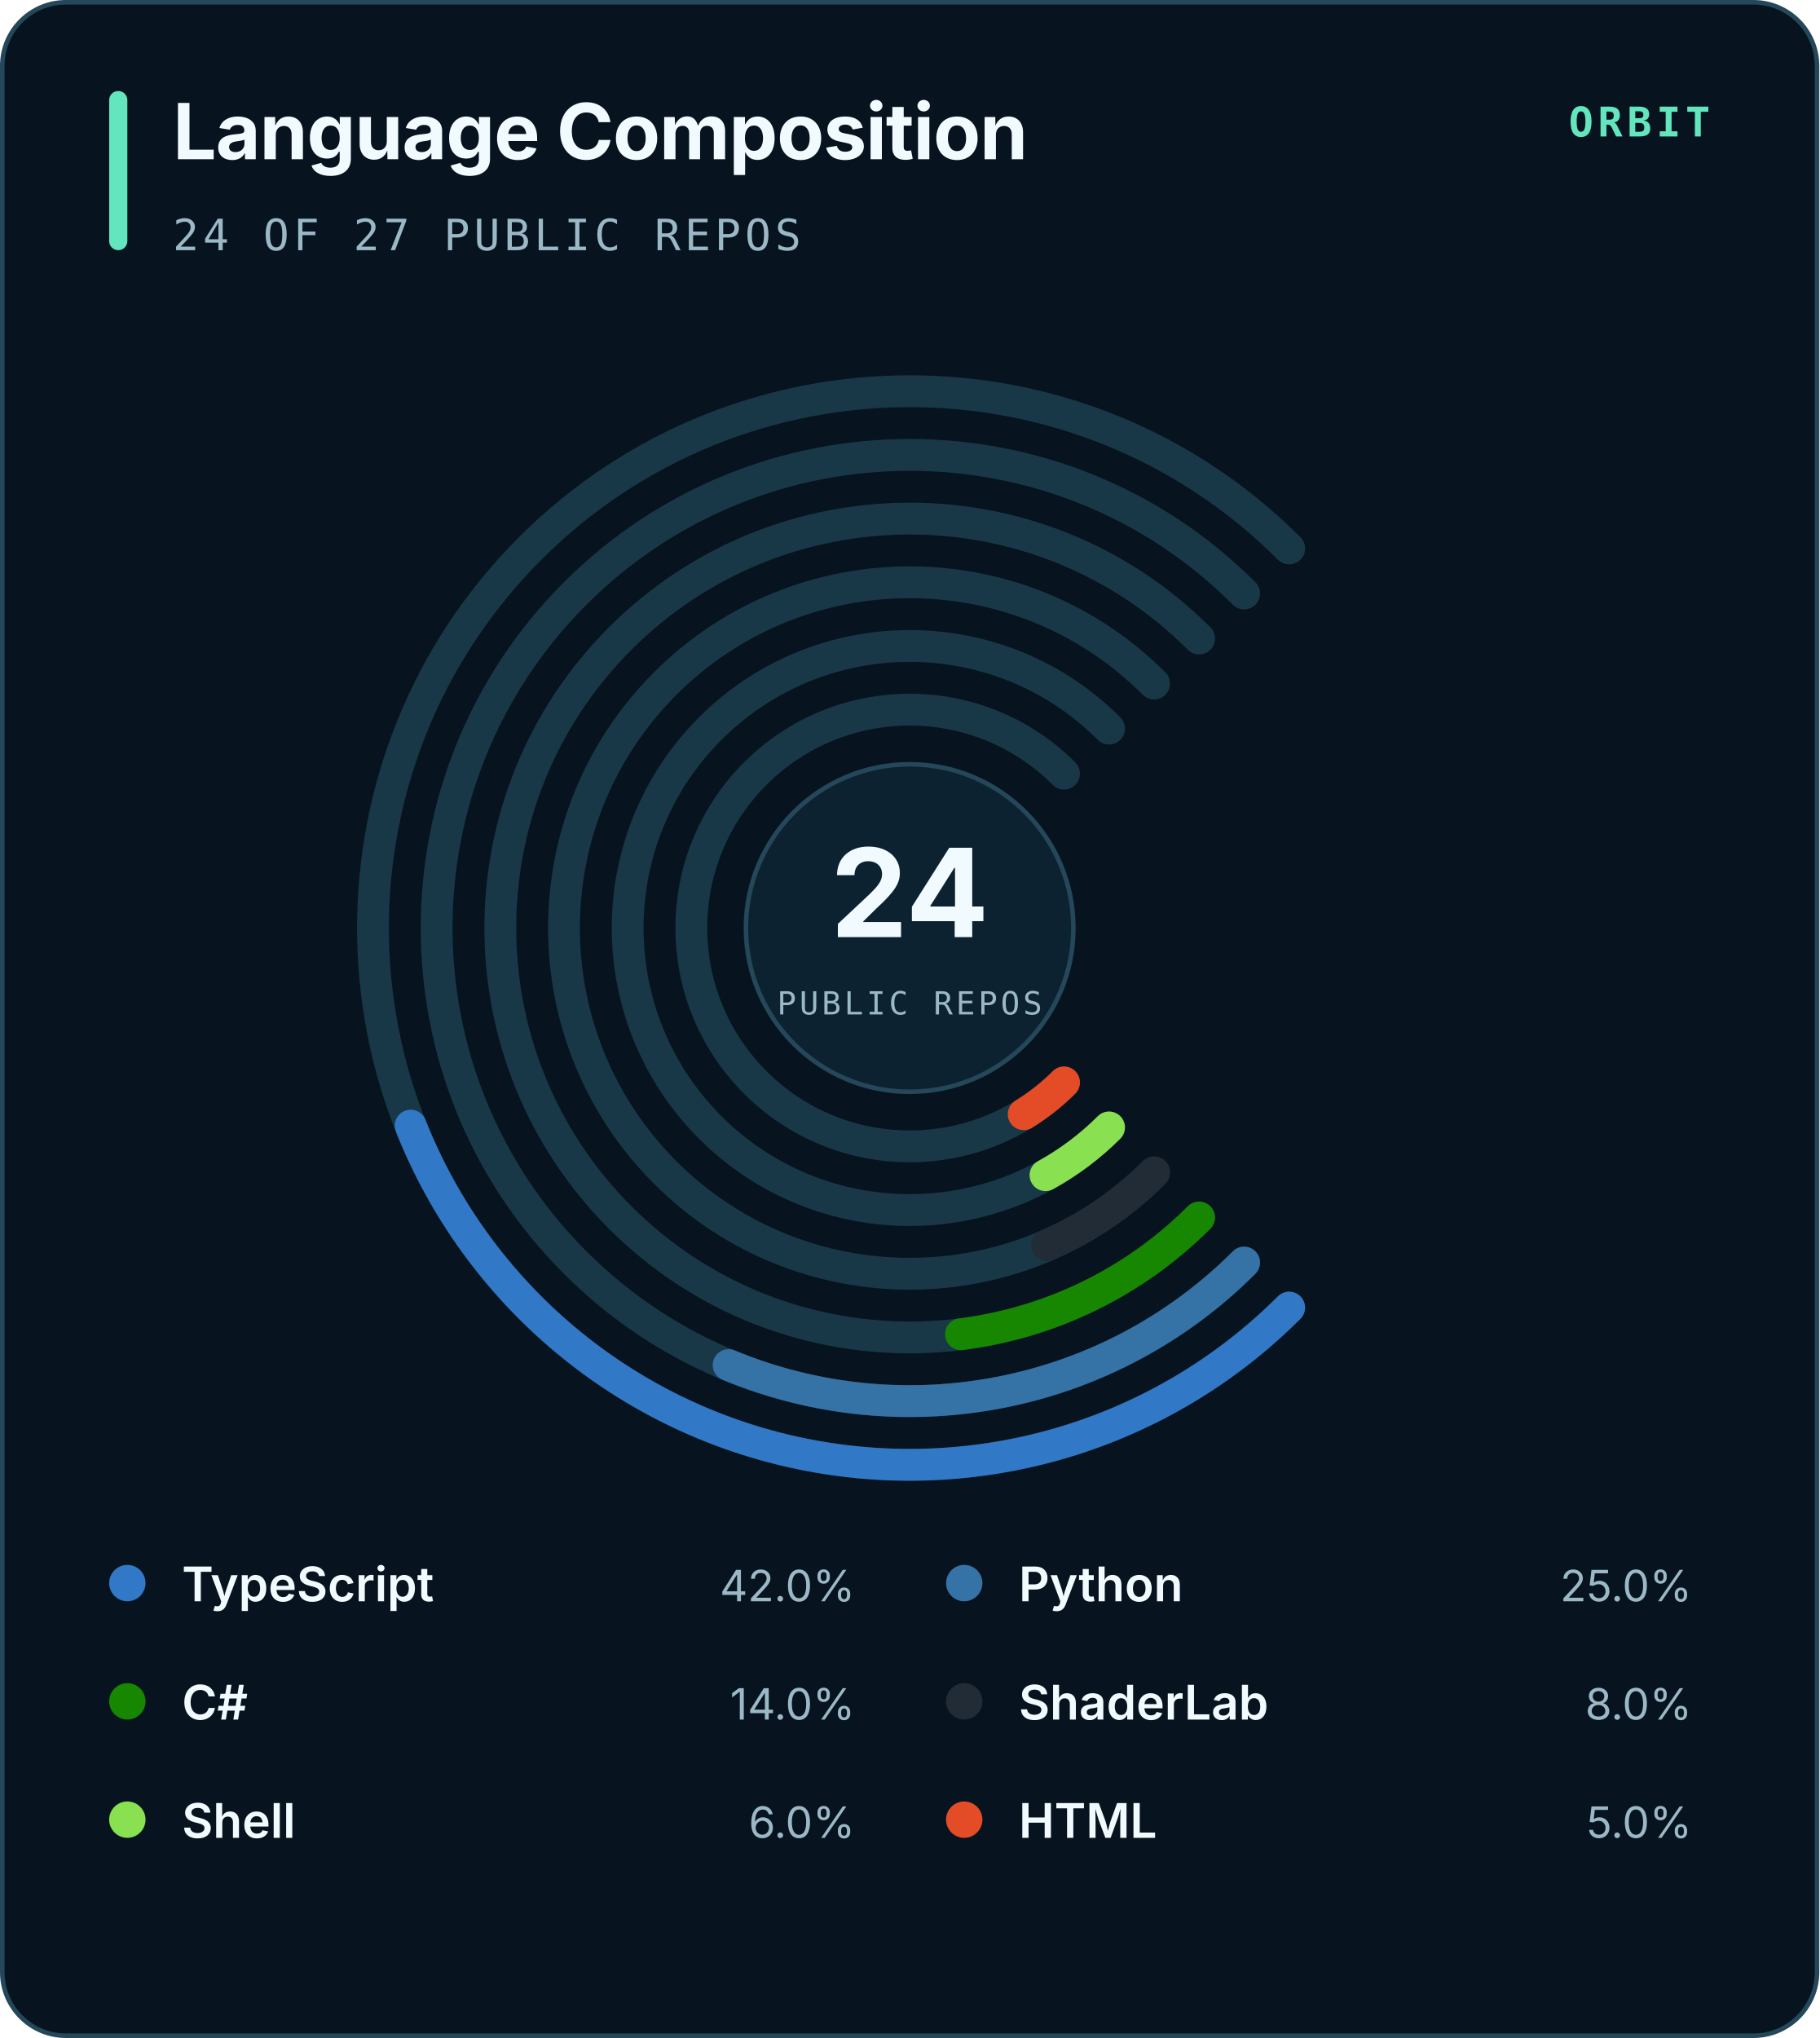
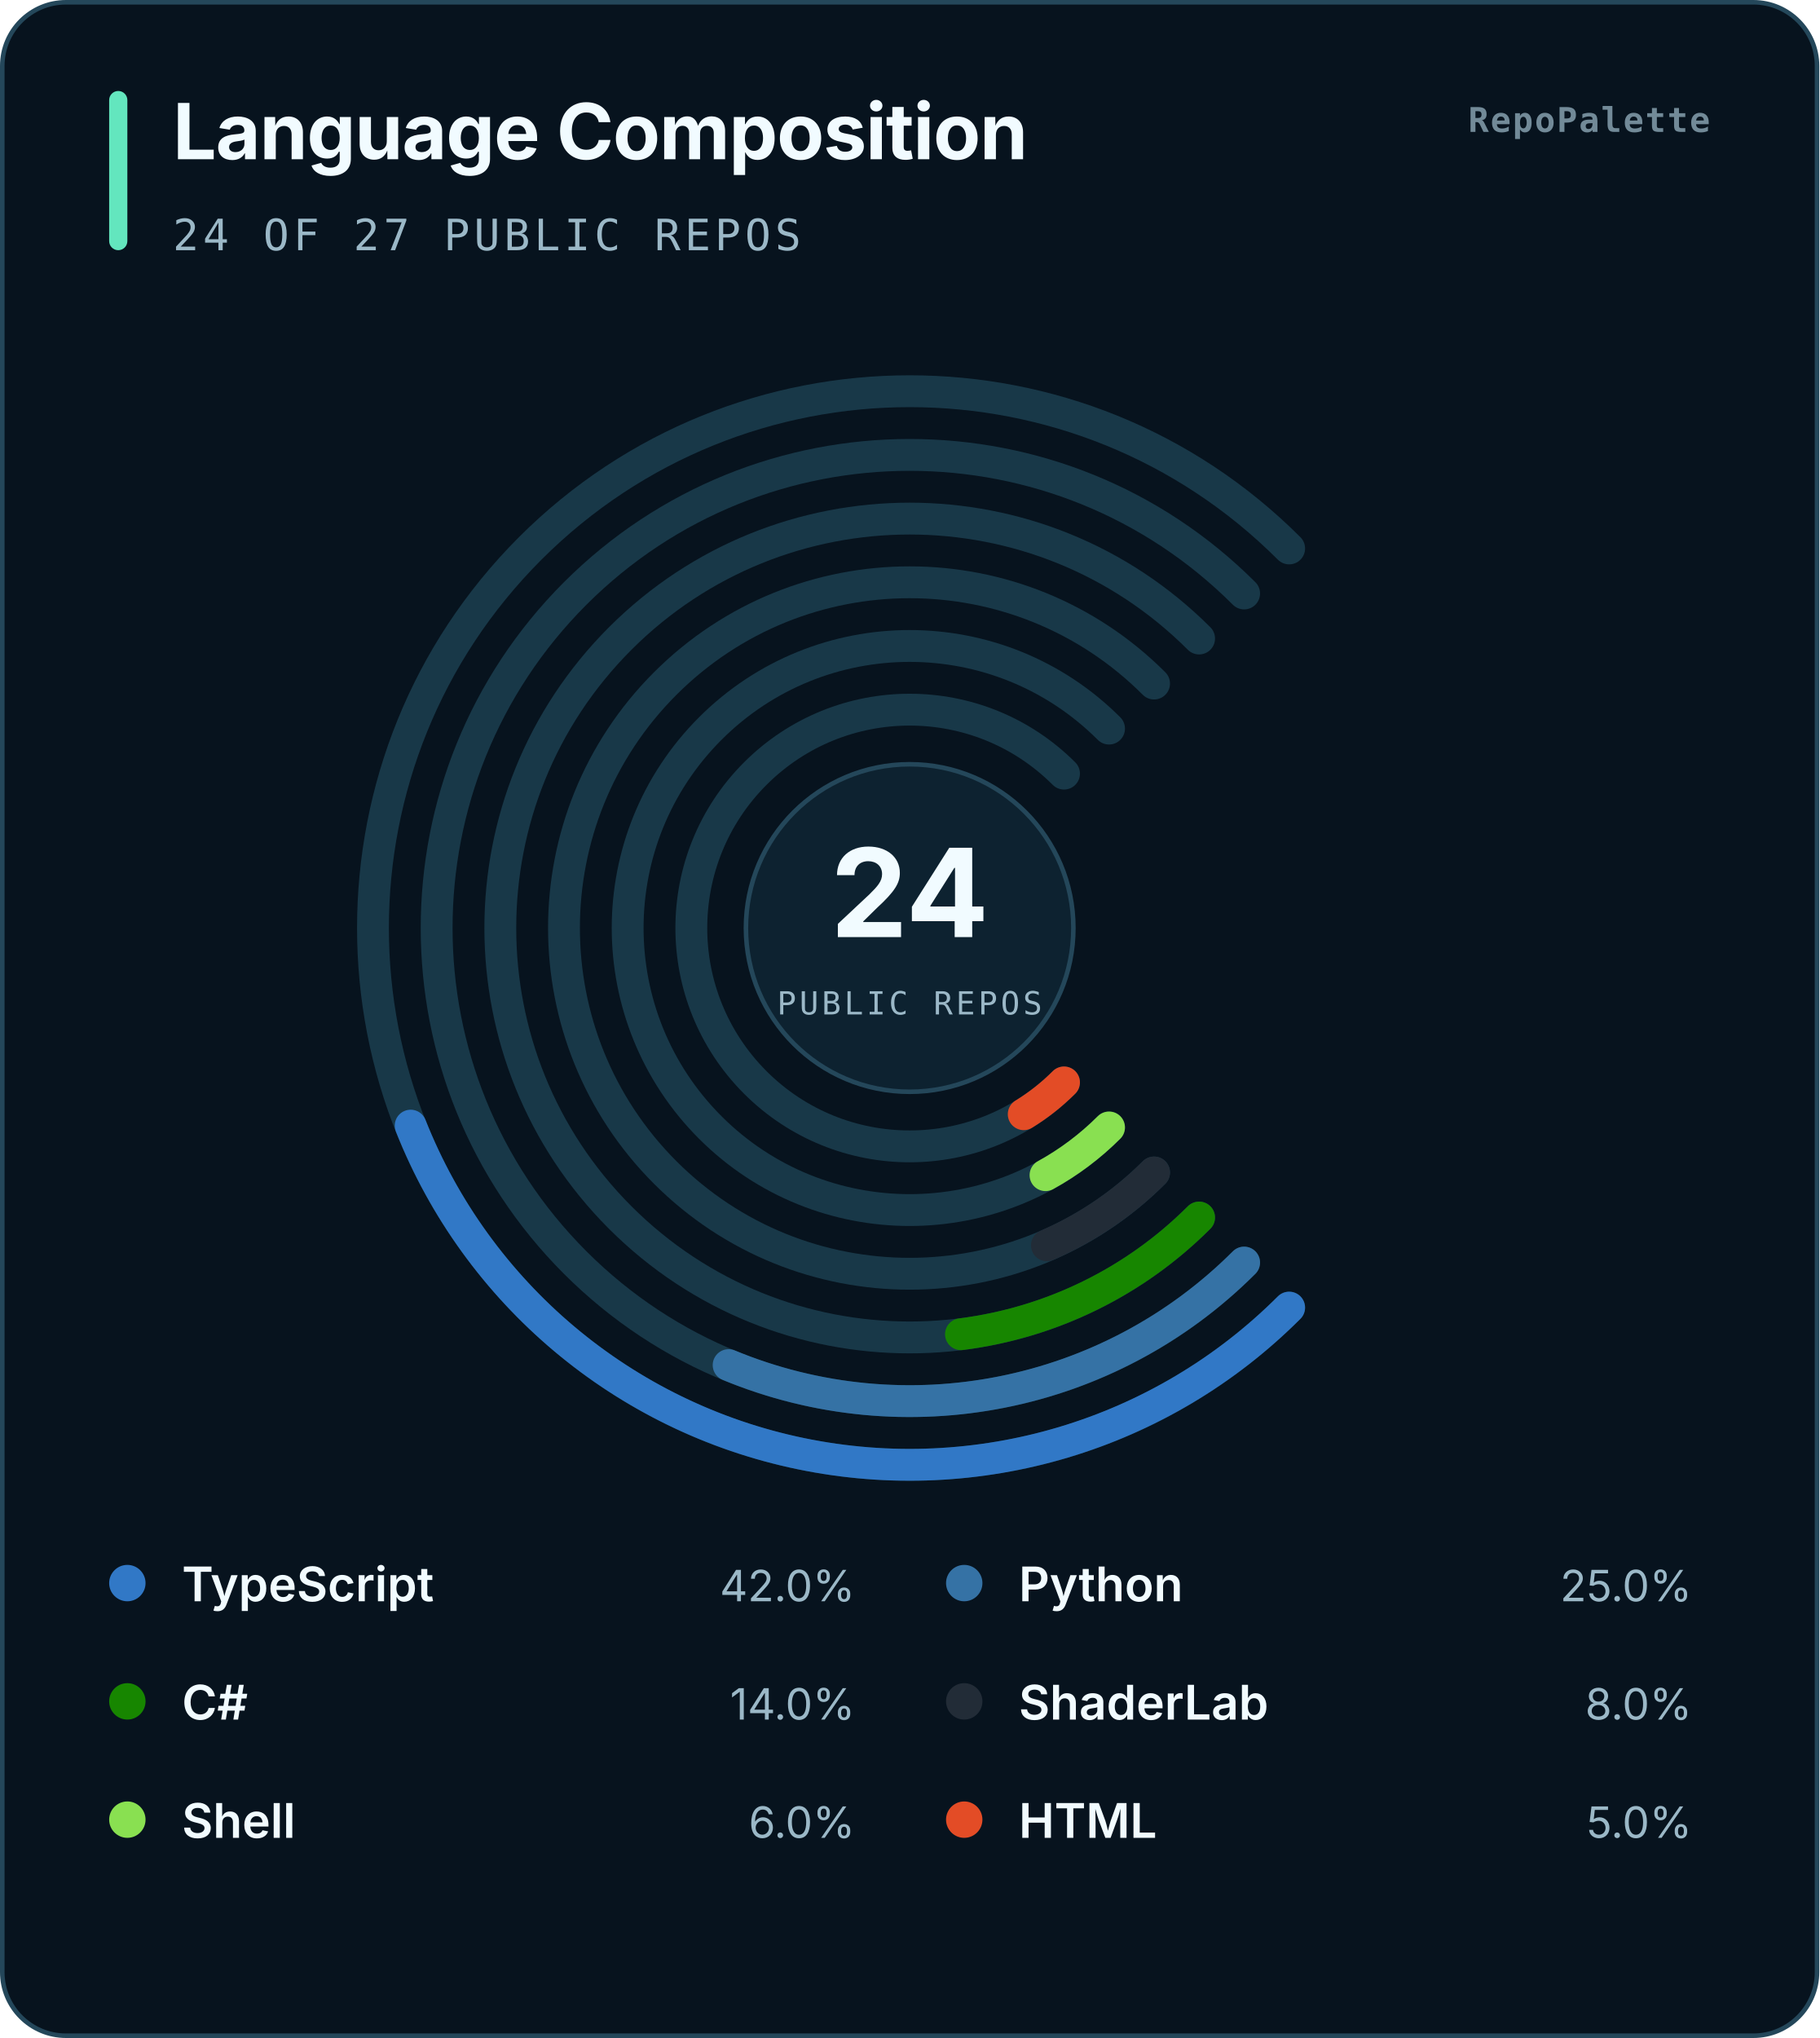
<svg xmlns="http://www.w3.org/2000/svg" role="img" aria-labelledby="title description" data-style="orbit" data-theme="aurora" width="400" height="448" viewBox="0 0 400 448">
  <style>
    text { font-family: -apple-system, BlinkMacSystemFont, Segoe UI, sans-serif; }
    .title { fill: #f1fbff; font-size: 17px; font-weight: 700; letter-spacing: -0.2px; }
-     .meta, .style-tag, .rank, .metric-label { font-family: ui-monospace, SFMono-Regular, Consolas, monospace; }
+     .meta, .brand-watermark, .rank, .metric-label { font-family: ui-monospace, SFMono-Regular, Consolas, monospace; }
    .meta { fill: #9bb8c7; font-size: 9.5px; letter-spacing: 0.9px; }
-     .style-tag { fill: #63e6be; font-size: 9px; font-weight: 700; letter-spacing: 1px; }
+     .brand-watermark { fill: #9bb8c7; font-size: 7.5px; font-weight: 600; letter-spacing: 0.35px; opacity: 0.72; }
    .label { fill: #f1fbff; font-size: 12px; font-weight: 650; }
    .value { fill: #9bb8c7; font-size: 11px; font-variant-numeric: tabular-nums; }
    .rank { fill: #63e6be; font-size: 9px; font-weight: 700; }
    .metric { fill: #f1fbff; font-size: 27px; font-weight: 750; font-variant-numeric: tabular-nums; }
    .metric-label { fill: #9bb8c7; font-size: 7px; letter-spacing: 0.7px; }
    .legend-rank { fill: #9bb8c7; font-family: ui-monospace, SFMono-Regular, Consolas, monospace; font-size: 8px; font-weight: 700; }
    .legend-label { fill: #f1fbff; font-size: 10.5px; font-weight: 600; }
    .legend-value { fill: #9bb8c7; font-size: 9.5px; font-variant-numeric: tabular-nums; }
    .axis-note { fill: #9bb8c7; font-family: ui-monospace, SFMono-Regular, Consolas, monospace; font-size: 9.5px; letter-spacing: 0.6px; }
    .part-label { font-size: 11px; font-weight: 700; }
    .part-rank { font-family: ui-monospace, SFMono-Regular, Consolas, monospace; font-size: 9px; font-weight: 800; }
    .part-value { font-family: ui-monospace, SFMono-Regular, Consolas, monospace; font-size: 10px; font-variant-numeric: tabular-nums; }
    .center-label { fill: #f1fbff; font-size: 12px; font-weight: 700; }
    .center-value { fill: #9bb8c7; font-family: ui-monospace, SFMono-Regular, Consolas, monospace; font-size: 9px; }
    .node-label { font-size: 9px; font-weight: 750; }
    .empty { fill: #9bb8c7; font-size: 11px; }
  </style>
  <rect class="card" x="0.5" y="0.5" width="399" height="447" rx="14" fill="#07131e" stroke="#24475a" />
  <rect x="24" y="20" width="4" height="35" rx="2" fill="#63e6be" />
  <text class="title" x="38" y="35">Language Composition</text>
  <text class="meta" x="38" y="55">24 OF 27 PUBLIC REPOS</text>
-   <text class="style-tag" text-anchor="end" x="376" y="30">ORBIT</text>
+   <text class="brand-watermark" data-role="brand-watermark" text-anchor="end" x="376" y="29" aria-hidden="true">RepoPalette</text>
  <circle cx="200" cy="204" r="36" fill="#0d2230" stroke="#24475a" />
  <text class="metric" text-anchor="middle" x="200" y="206">24</text>
  <text class="metric-label" text-anchor="middle" x="200" y="223">PUBLIC REPOS</text>
  <path d="M 283.44 287.44 A 118 118 0 1 1 283.44 120.56" fill="none" stroke="#183848" stroke-width="7" stroke-linecap="round" />
  <path data-role="orbit-value" data-share="42" d="M 283.44 287.44 A 118 118 0 0 1 90.29 247.44" fill="none" stroke="#3178C6" stroke-width="7" stroke-linecap="round" />
  <path d="M 273.54 277.54 A 104 104 0 1 1 273.54 130.46" fill="none" stroke="#183848" stroke-width="7" stroke-linecap="round" />
  <path data-role="orbit-value" data-share="25" d="M 273.54 277.54 A 104 104 0 0 1 160.2 300.08" fill="none" stroke="#3572A5" stroke-width="7" stroke-linecap="round" />
  <path d="M 263.64 267.64 A 90 90 0 1 1 263.64 140.36" fill="none" stroke="#183848" stroke-width="7" stroke-linecap="round" />
  <path data-role="orbit-value" data-share="14" d="M 263.64 267.64 A 90 90 0 0 1 211.28 293.29" fill="none" stroke="#178600" stroke-width="7" stroke-linecap="round" />
  <path d="M 253.74 257.74 A 76 76 0 1 1 253.74 150.26" fill="none" stroke="#183848" stroke-width="7" stroke-linecap="round" />
  <path data-role="orbit-value" data-share="8" d="M 253.74 257.74 A 76 76 0 0 1 230.18 273.75" fill="none" stroke="#222C37" stroke-width="7" stroke-linecap="round" />
  <path d="M 243.84 247.84 A 62 62 0 1 1 243.84 160.16" fill="none" stroke="#183848" stroke-width="7" stroke-linecap="round" />
  <path data-role="orbit-value" data-share="6" d="M 243.84 247.84 A 62 62 0 0 1 229.87 258.33" fill="none" stroke="#89E051" stroke-width="7" stroke-linecap="round" />
  <path d="M 233.94 237.94 A 48 48 0 1 1 233.94 170.06" fill="none" stroke="#183848" stroke-width="7" stroke-linecap="round" />
  <path data-role="orbit-value" data-share="5" d="M 233.94 237.94 A 48 48 0 0 1 225.08 244.93" fill="none" stroke="#E34C26" stroke-width="7" stroke-linecap="round" />
  <g data-role="legend" data-columns="2">
    <circle cx="28" cy="348" r="4" fill="#3178C6" />
    <text class="legend-label" x="40" y="352">TypeScript</text>
    <text class="legend-value" text-anchor="end" x="188" y="352">42.0%</text>
    <circle cx="212" cy="348" r="4" fill="#3572A5" />
    <text class="legend-label" x="224" y="352">Python</text>
    <text class="legend-value" text-anchor="end" x="372" y="352">25.0%</text>
    <circle cx="28" cy="374" r="4" fill="#178600" />
    <text class="legend-label" x="40" y="378">C#</text>
    <text class="legend-value" text-anchor="end" x="188" y="378">14.0%</text>
    <circle cx="212" cy="374" r="4" fill="#222C37" />
    <text class="legend-label" x="224" y="378">ShaderLab</text>
    <text class="legend-value" text-anchor="end" x="372" y="378">8.0%</text>
    <circle cx="28" cy="400" r="4" fill="#89E051" />
    <text class="legend-label" x="40" y="404">Shell</text>
    <text class="legend-value" text-anchor="end" x="188" y="404">6.0%</text>
    <circle cx="212" cy="400" r="4" fill="#E34C26" />
    <text class="legend-label" x="224" y="404">HTML</text>
    <text class="legend-value" text-anchor="end" x="372" y="404">5.0%</text>
  </g>
</svg>
